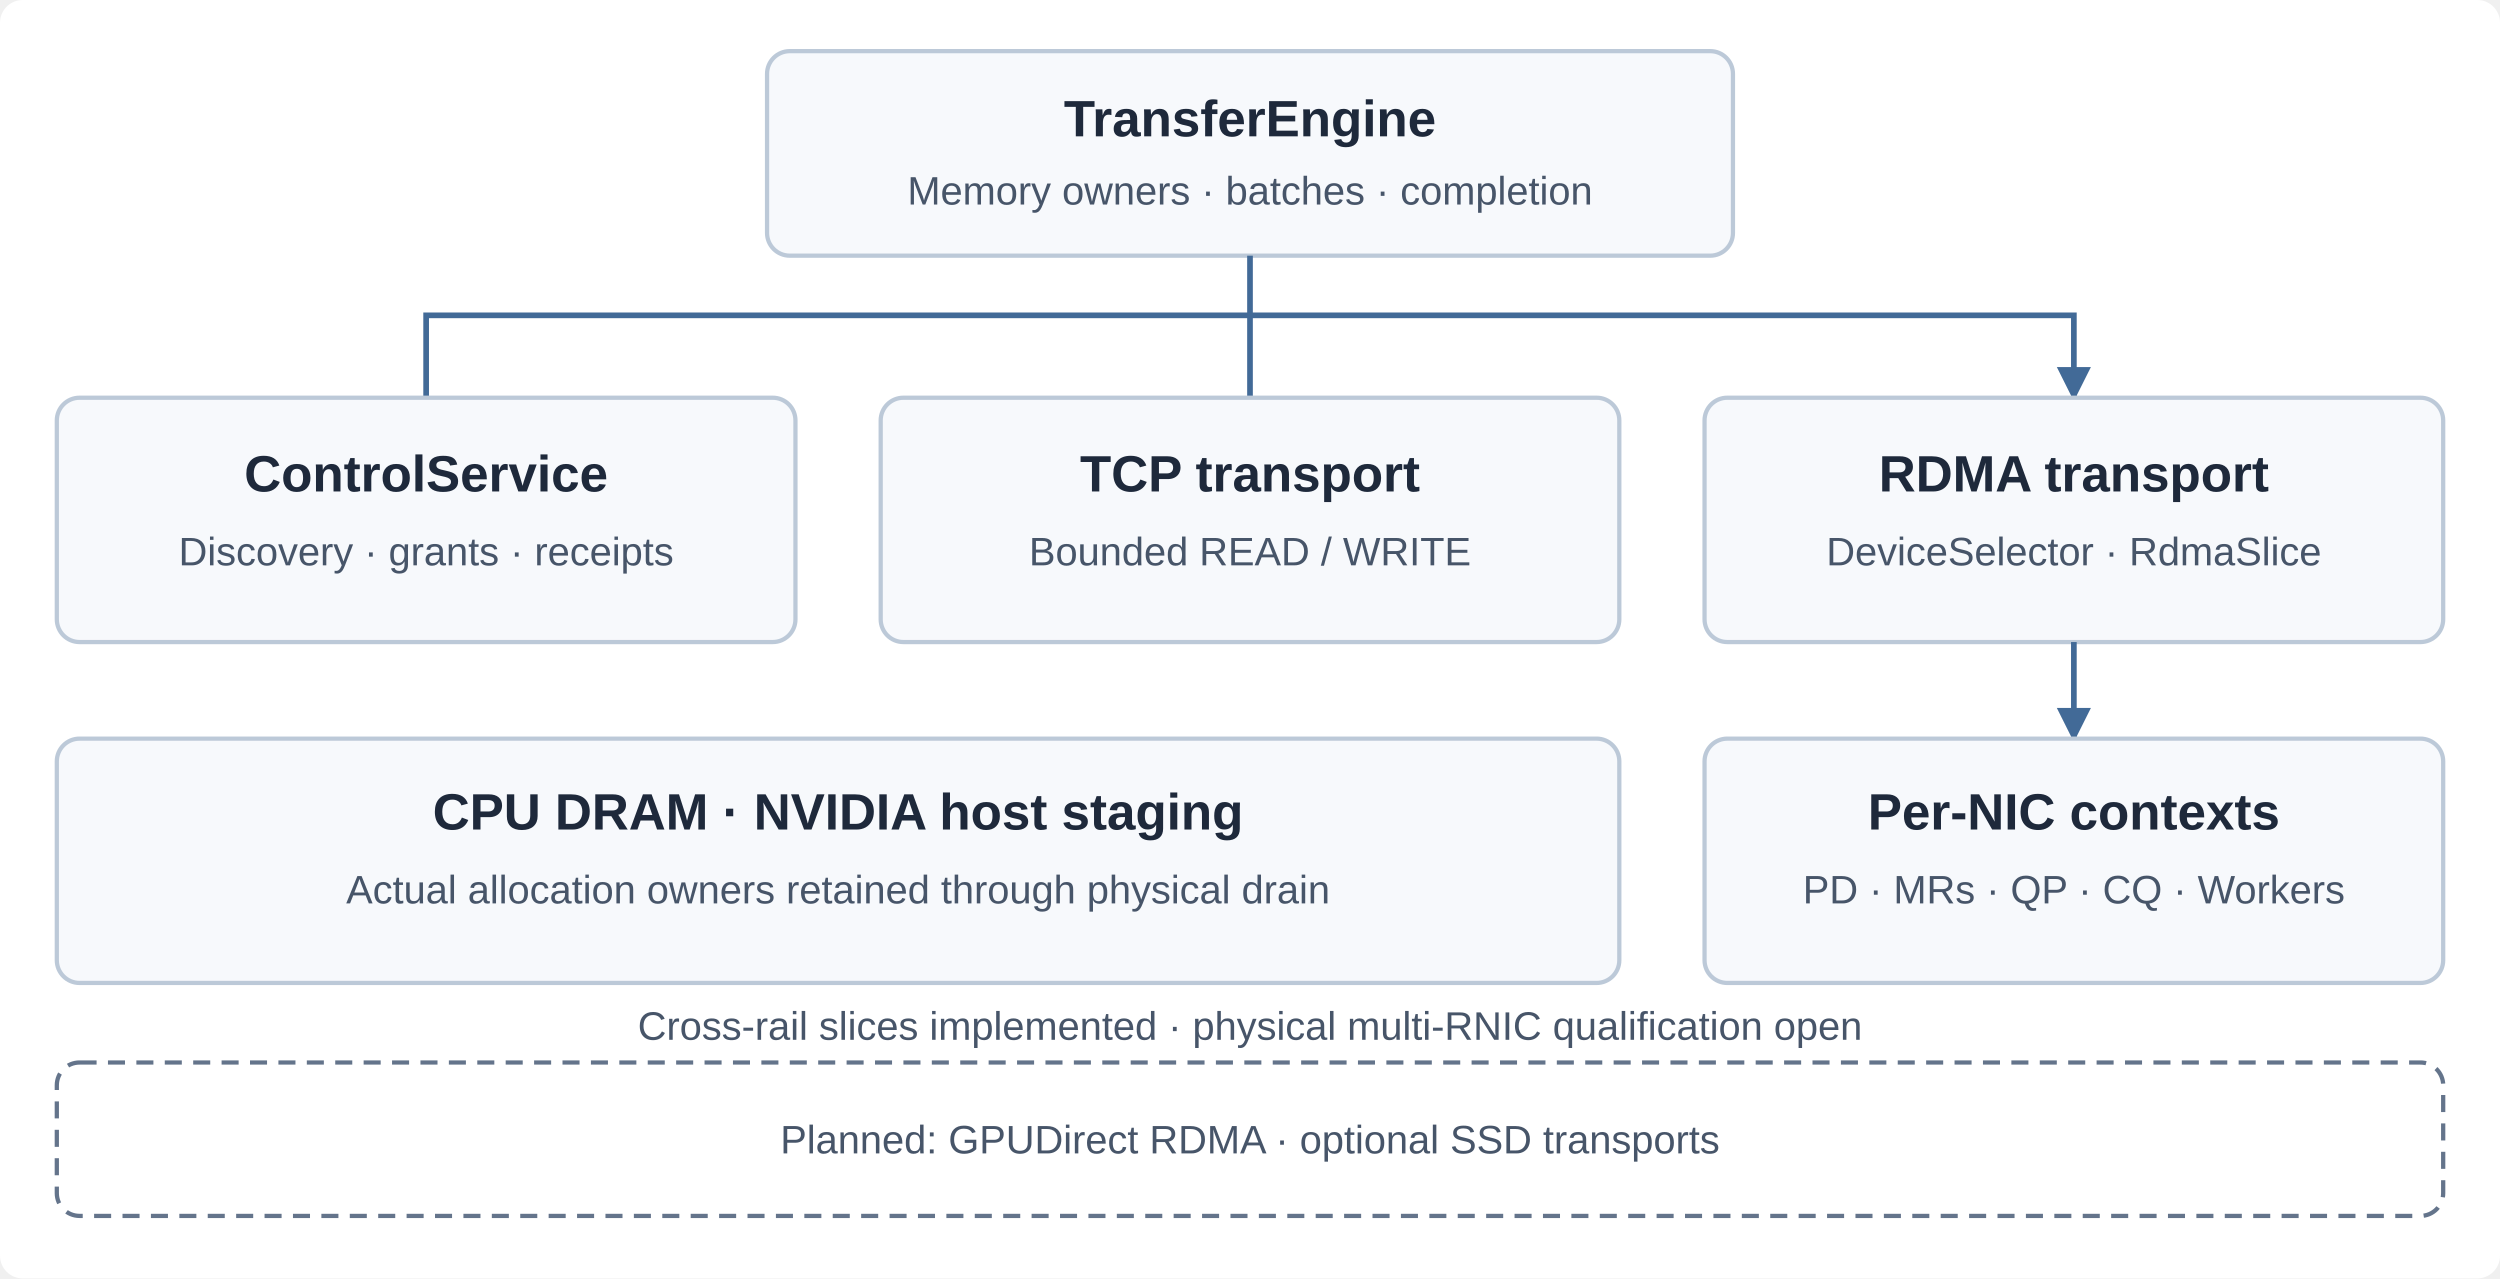
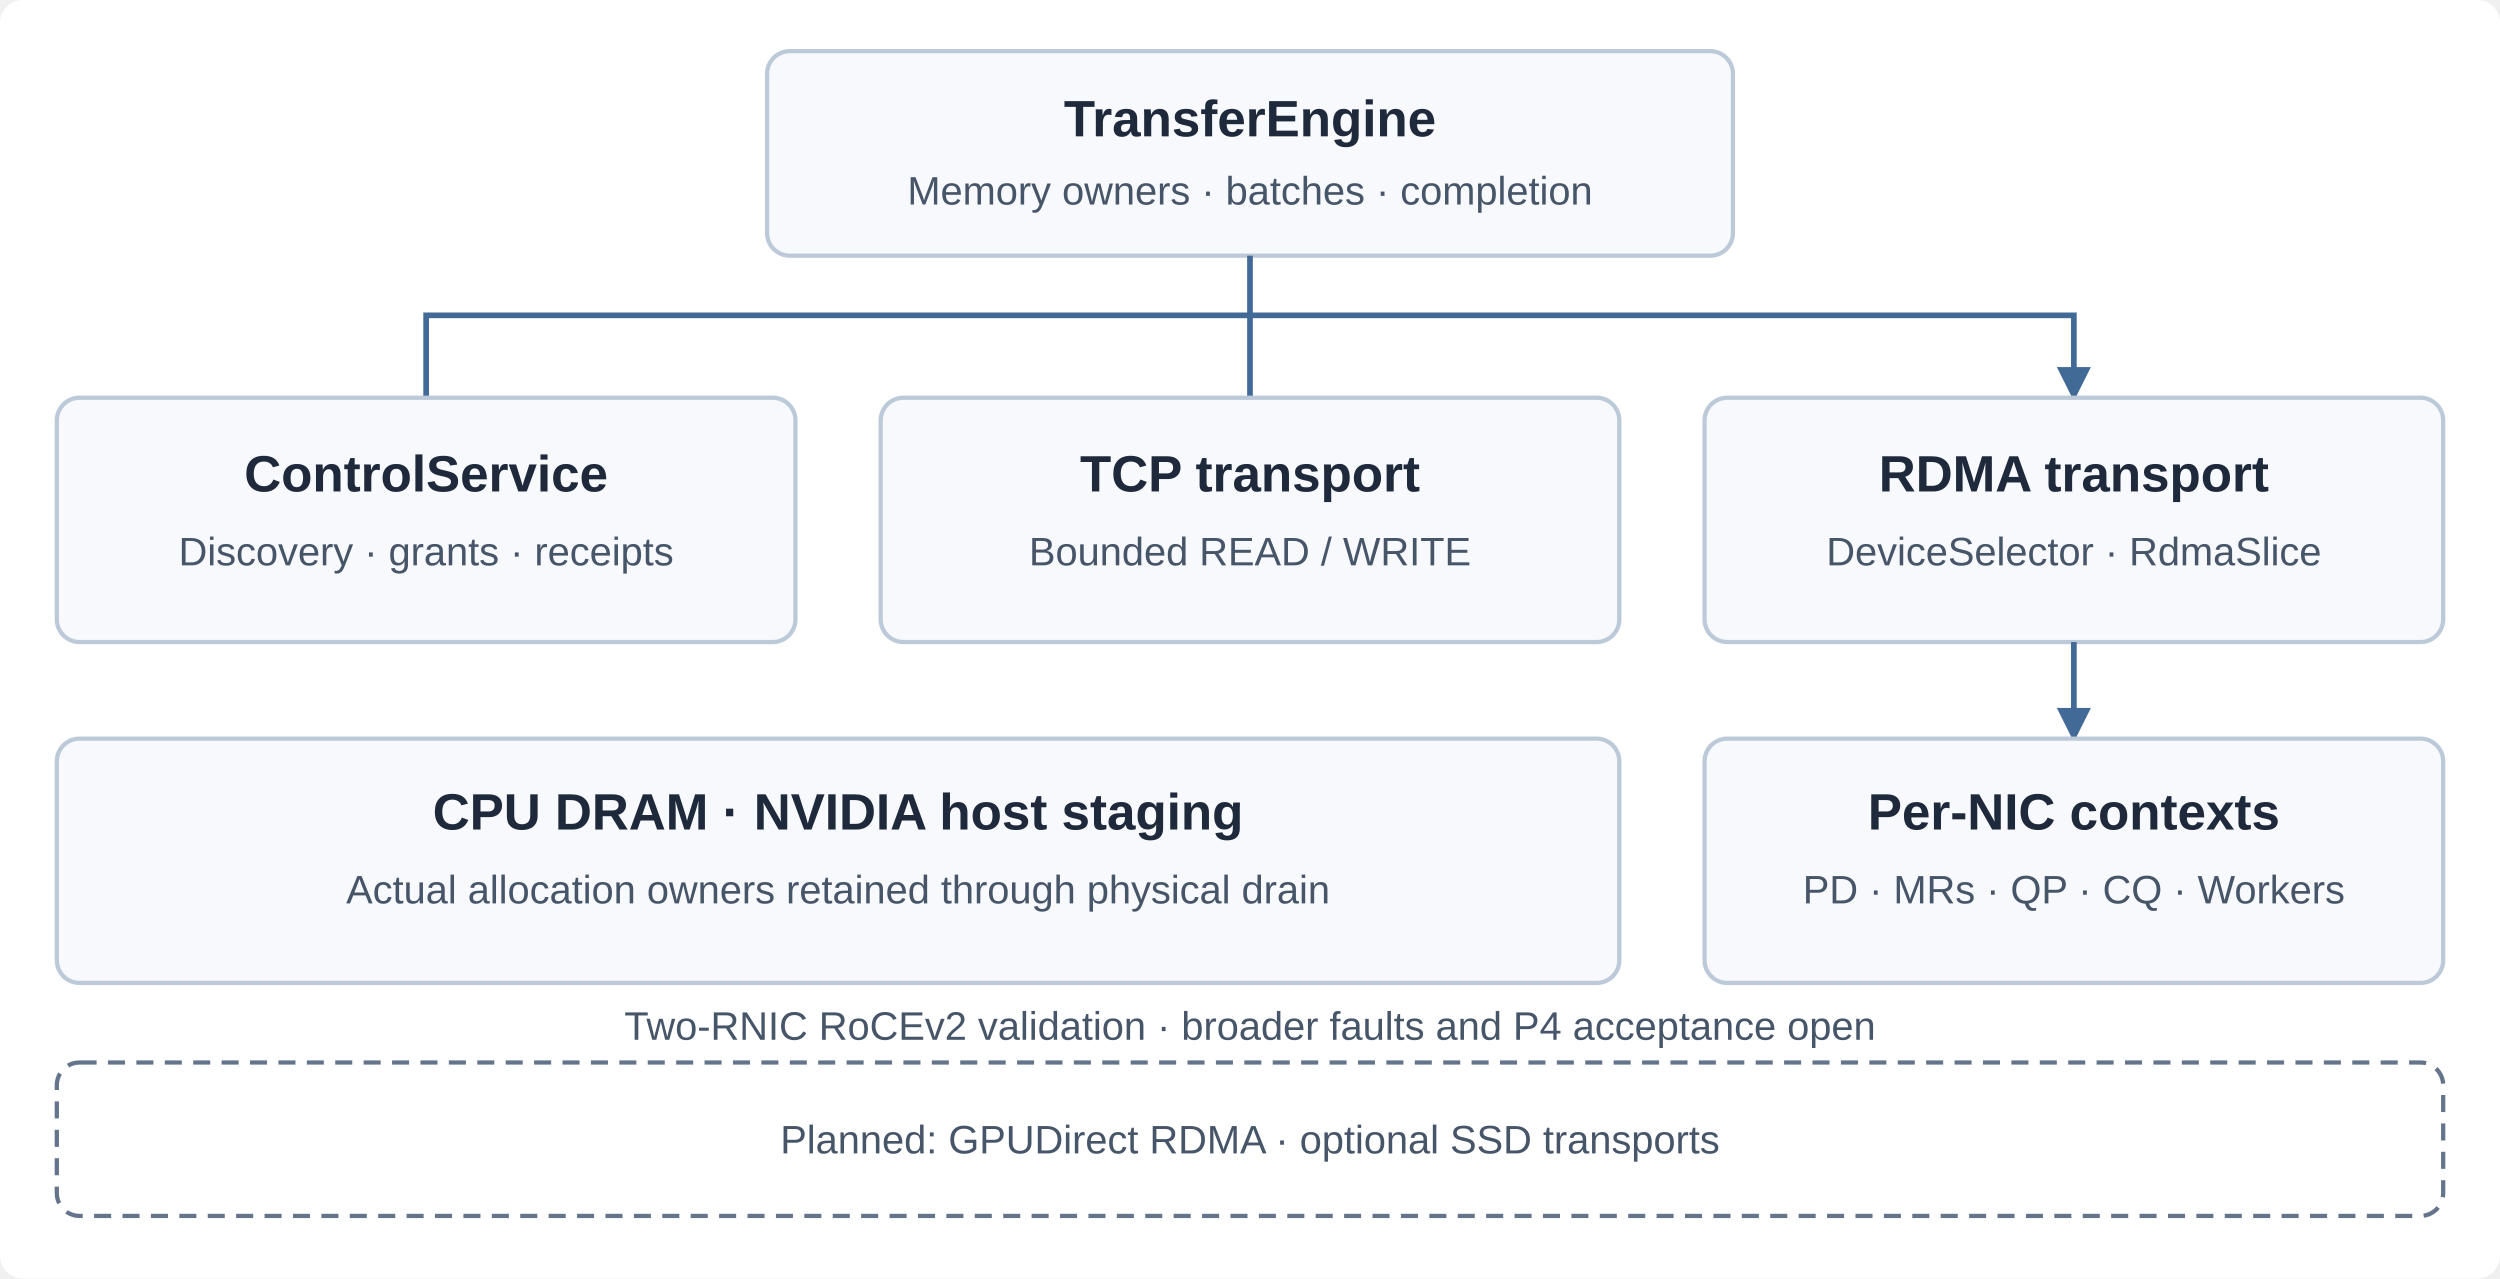
<svg xmlns="http://www.w3.org/2000/svg" viewBox="0 0 880 450" role="img" aria-labelledby="title desc">
  <style>
.canvas{fill:#fff}.box{fill:#f7f9fc;stroke:#bcc9d8;stroke-width:1.5;rx:8}.label{font:600 18px Arial,sans-serif;fill:#1e293b}.small{font:14px Arial,sans-serif;fill:#475569}.edge{fill:none;stroke:#426a97;stroke-width:2}.future{fill:none;stroke:#64748b;stroke-width:1.5;stroke-dasharray:6 4}
@media(prefers-color-scheme:dark){.canvas{fill:#14181e}.box{fill:#202735;stroke:#627289}.label{fill:#e2e8f0}.small{fill:#b9c5d6}.edge{stroke:#91b7df}.future{stroke:#a6b3c6}}
</style>
  <rect class="canvas" width="880" height="450" rx="8" />
  <defs>
    <marker id="arrow" viewBox="0 0 10 10" refX="9" refY="5" markerWidth="6" markerHeight="6" orient="auto-start-reverse">
      <path d="M0 0 10 5 0 10Z" fill="#426a97" />
    </marker>
  </defs>
  <rect class="box" x="270" y="18" width="340" height="72" />
  <text class="label" x="440" y="48" text-anchor="middle">TransferEngine</text>
  <text class="small" x="440" y="72" text-anchor="middle">Memory owners · batches · completion</text>
  <path class="edge" d="M440 90V111H150V140M440 111V140M440 111H730V140" marker-end="url(#arrow)" />
  <rect class="box" x="20" y="140" width="260" height="86" />
  <text class="label" x="150" y="173" text-anchor="middle">ControlService</text>
  <text class="small" x="150" y="199" text-anchor="middle">Discovery · grants · receipts</text>
  <rect class="box" x="310" y="140" width="260" height="86" />
  <text class="label" x="440" y="173" text-anchor="middle">TCP transport</text>
  <text class="small" x="440" y="199" text-anchor="middle">Bounded READ / WRITE</text>
  <rect class="box" x="600" y="140" width="260" height="86" />
  <text class="label" x="730" y="173" text-anchor="middle">RDMA transport</text>
  <text class="small" x="730" y="199" text-anchor="middle">DeviceSelector · RdmaSlice</text>
  <path class="edge" d="M730 226V260" marker-end="url(#arrow)" />
  <rect class="box" x="600" y="260" width="260" height="86" />
  <text class="label" x="730" y="292" text-anchor="middle">Per-NIC contexts</text>
  <text class="small" x="730" y="318" text-anchor="middle">PD · MRs · QP · CQ · Workers</text>
  <rect class="box" x="20" y="260" width="550" height="86" />
  <text class="label" x="295" y="292" text-anchor="middle">CPU DRAM · NVIDIA host staging</text>
  <text class="small" x="295" y="318" text-anchor="middle">Actual allocation owners retained through physical drain</text>
  <rect class="future" x="20" y="374" width="840" height="54" rx="8" />
-   <text class="small" x="440" y="366" text-anchor="middle">Cross-rail slices implemented · physical multi-RNIC qualification open</text>
+   <text class="small" x="440" y="366" text-anchor="middle">Two-RNIC RoCEv2 validation · broader faults and P4 acceptance open</text>
  <text class="small" x="440" y="406" text-anchor="middle">Planned: GPUDirect RDMA · optional SSD transports</text>
</svg>
